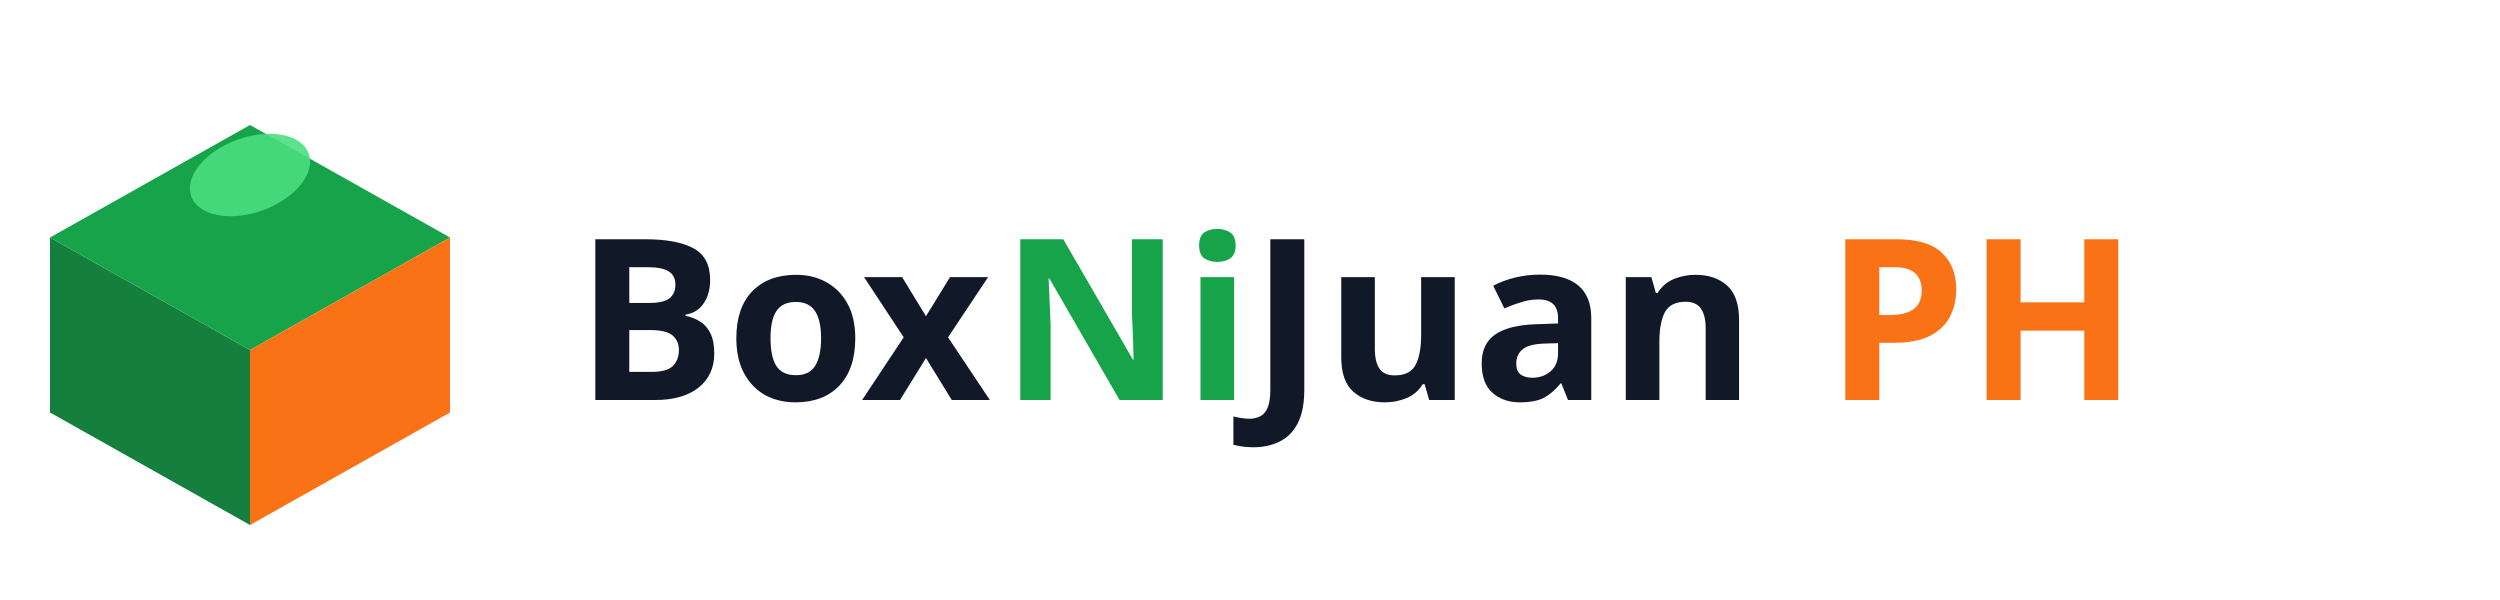
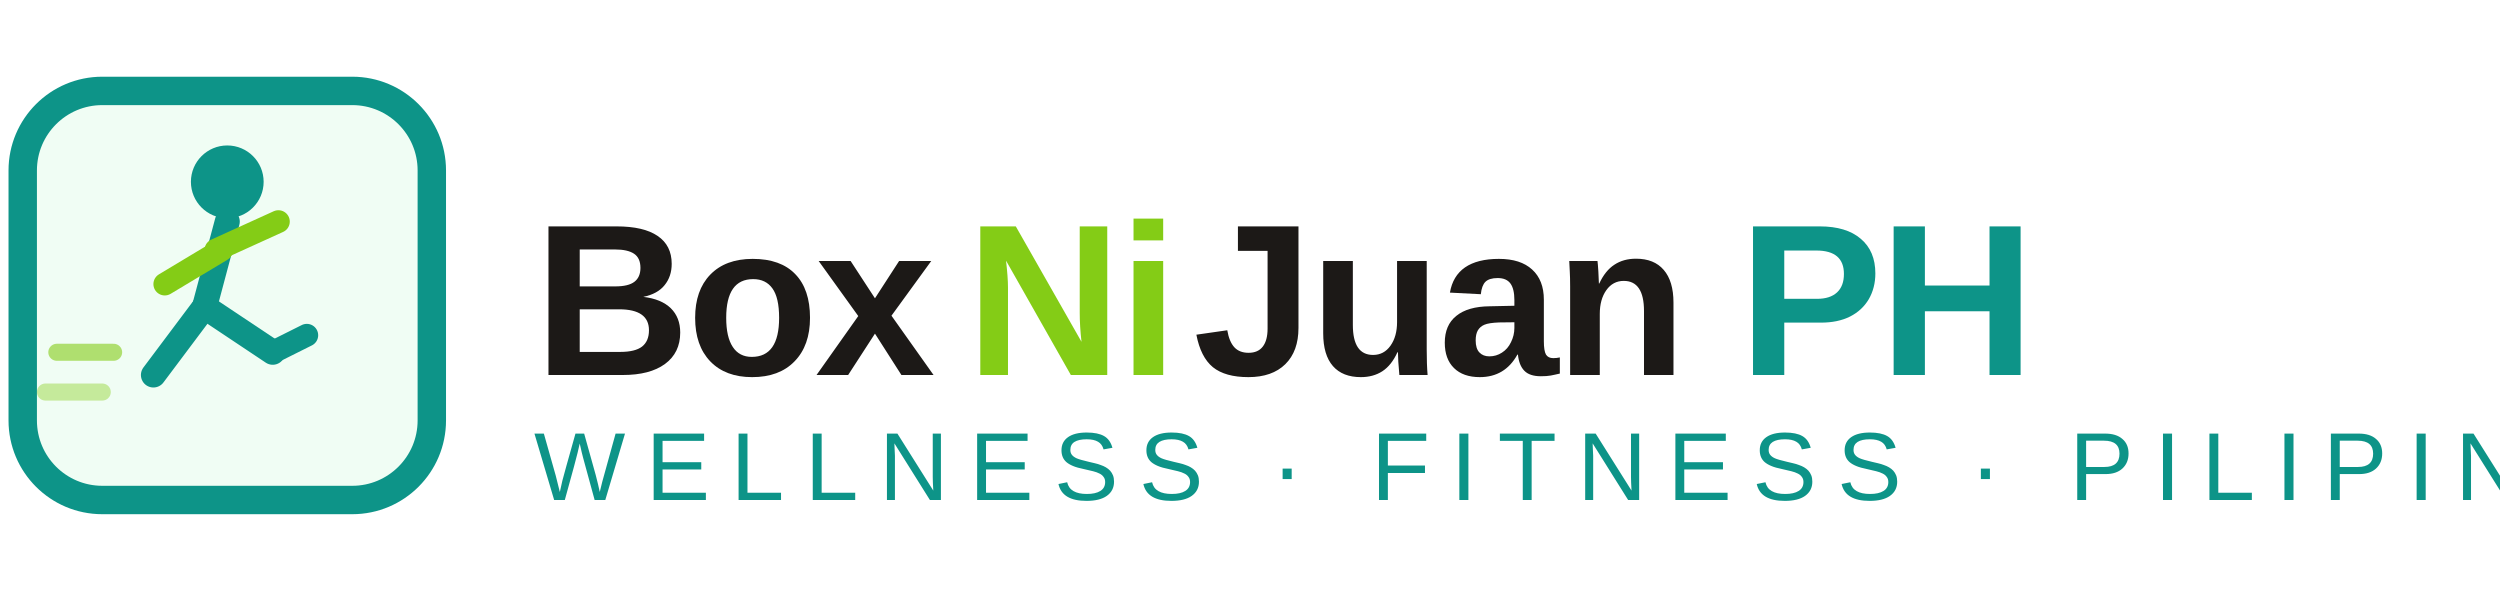
- <svg xmlns="http://www.w3.org/2000/svg" viewBox="0 0 200 48" fill="none">
-   <g transform="translate(0,4)">
-     <polygon points="20,38 4,29 4,15 20,24" fill="#15803D" />
-     <polygon points="20,24 4,15 20,6 36,15" fill="#16A34A" />
-     <polygon points="20,38 36,29 36,15 20,24" fill="#F97316" />
-     <ellipse cx="20" cy="10" rx="5" ry="3" fill="#4ADE80" opacity="0.9" transform="rotate(-20,20,10)" />
-   </g>
-   <text x="46" y="32" font-family="'DM Sans', sans-serif" font-weight="700" font-size="18" fill="#111827">Box</text>
-   <text x="80" y="32" font-family="'DM Sans', sans-serif" font-weight="700" font-size="18" fill="#16A34A">Ni</text>
-   <text x="100" y="32" font-family="'DM Sans', sans-serif" font-weight="700" font-size="18" fill="#111827">Juan</text>
-   <text x="146" y="32" font-family="'DM Sans', sans-serif" font-weight="700" font-size="18" fill="#F97316">PH</text>
+ <svg xmlns="http://www.w3.org/2000/svg" viewBox="0 0 220 52" fill="none">
+   <rect x="2" y="8" width="36" height="36" rx="7" stroke="#0D9488" stroke-width="2.5" fill="#F0FDF4" />
+   <circle cx="20" cy="16" r="3.2" fill="#0D9488" />
+   <line x1="20" y1="19.5" x2="18" y2="27" stroke="#0D9488" stroke-width="2.2" stroke-linecap="round" />
+   <line x1="19.5" y1="22" x2="14.5" y2="25" stroke="#84CC16" stroke-width="2" stroke-linecap="round" />
+   <line x1="19" y1="22" x2="24.5" y2="19.5" stroke="#84CC16" stroke-width="2" stroke-linecap="round" />
+   <line x1="18" y1="27" x2="13.5" y2="33" stroke="#0D9488" stroke-width="2.2" stroke-linecap="round" />
+   <line x1="18" y1="27" x2="24" y2="31" stroke="#0D9488" stroke-width="2.2" stroke-linecap="round" />
+   <line x1="24" y1="31" x2="27" y2="29.5" stroke="#0D9488" stroke-width="2" stroke-linecap="round" />
+   <line x1="5" y1="31" x2="10" y2="31" stroke="#84CC16" stroke-width="1.5" stroke-linecap="round" opacity="0.6" />
+   <line x1="4" y1="34.5" x2="9" y2="34.5" stroke="#84CC16" stroke-width="1.5" stroke-linecap="round" opacity="0.4" />
+   <text x="47" y="33" font-family="'DM Sans', Arial, sans-serif" font-weight="800" font-size="19" fill="#1C1917" letter-spacing="-0.3">Box</text>
+   <text x="85" y="33" font-family="'DM Sans', Arial, sans-serif" font-weight="800" font-size="19" fill="#84CC16" letter-spacing="-0.3">Ni</text>
+   <text x="105" y="33" font-family="'DM Sans', Arial, sans-serif" font-weight="800" font-size="19" fill="#1C1917" letter-spacing="-0.3">Juan</text>
+   <text x="153" y="33" font-family="'DM Sans', Arial, sans-serif" font-weight="800" font-size="19" fill="#0D9488" letter-spacing="-0.3">PH</text>
+   <text x="47" y="44" font-family="'DM Sans', Arial, sans-serif" font-weight="500" font-size="8.5" fill="#0D9488" letter-spacing="1.8">WELLNESS · FITNESS · PILIPINAS</text>
</svg>
